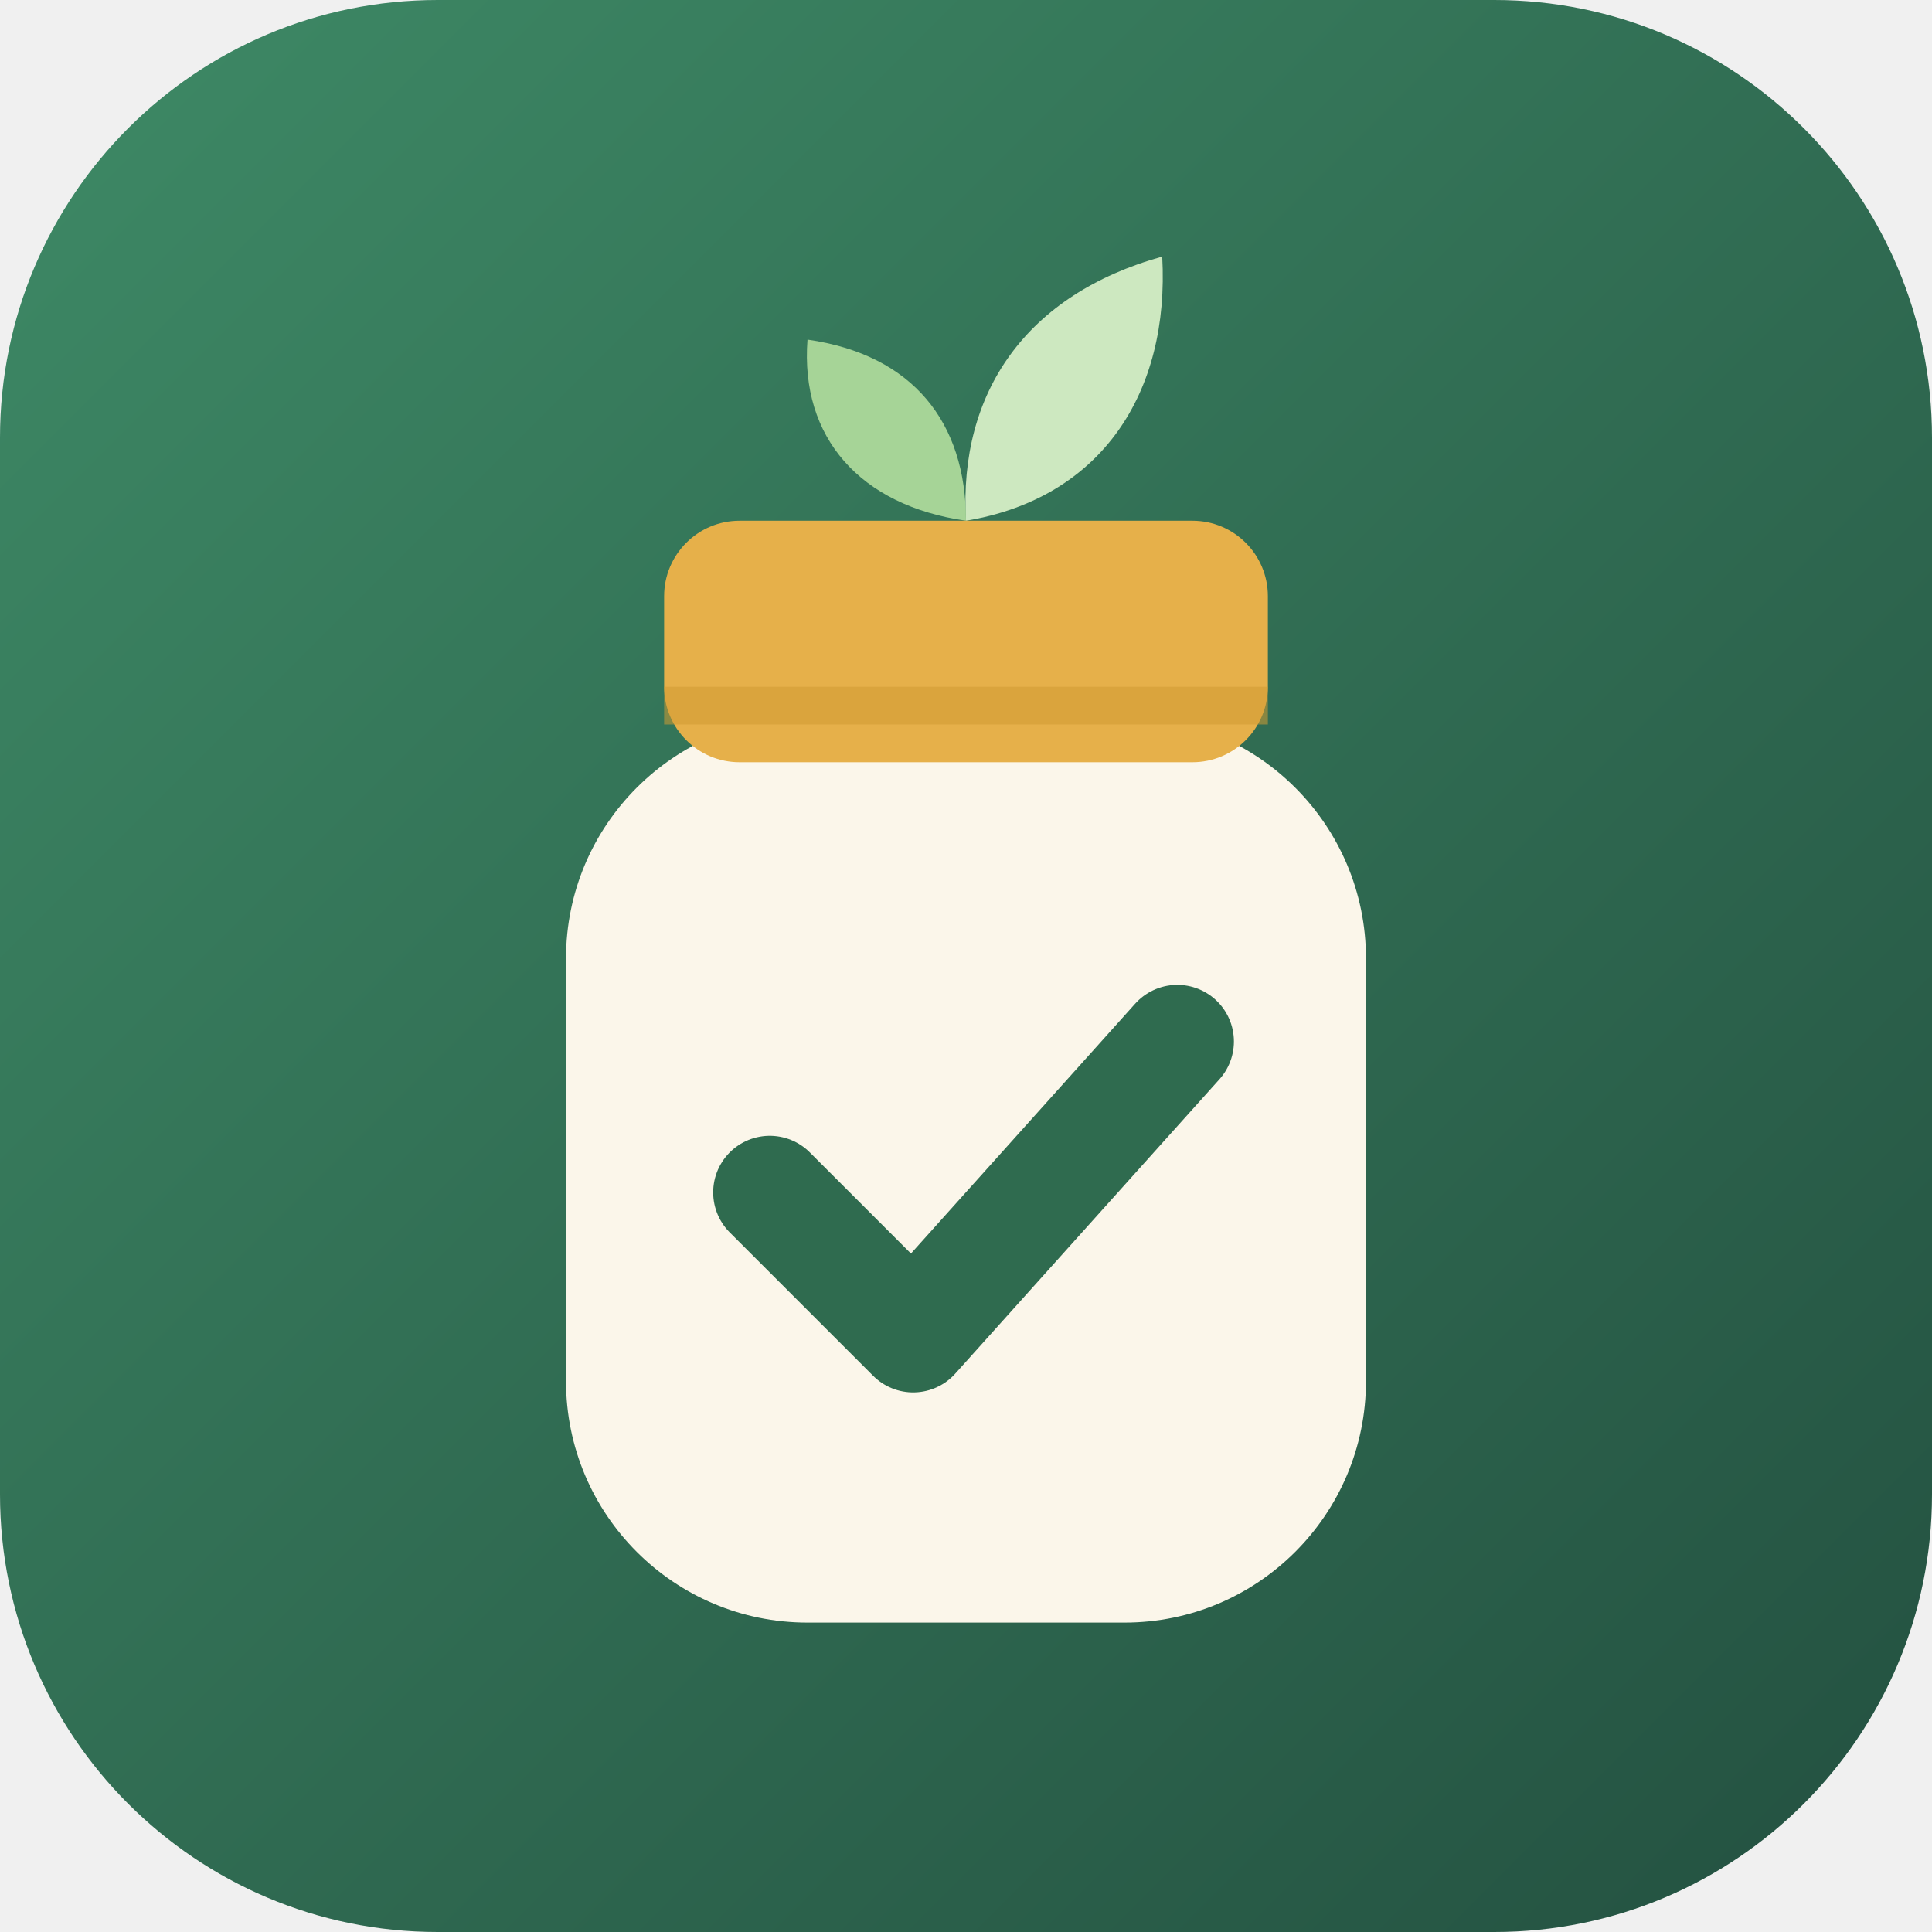
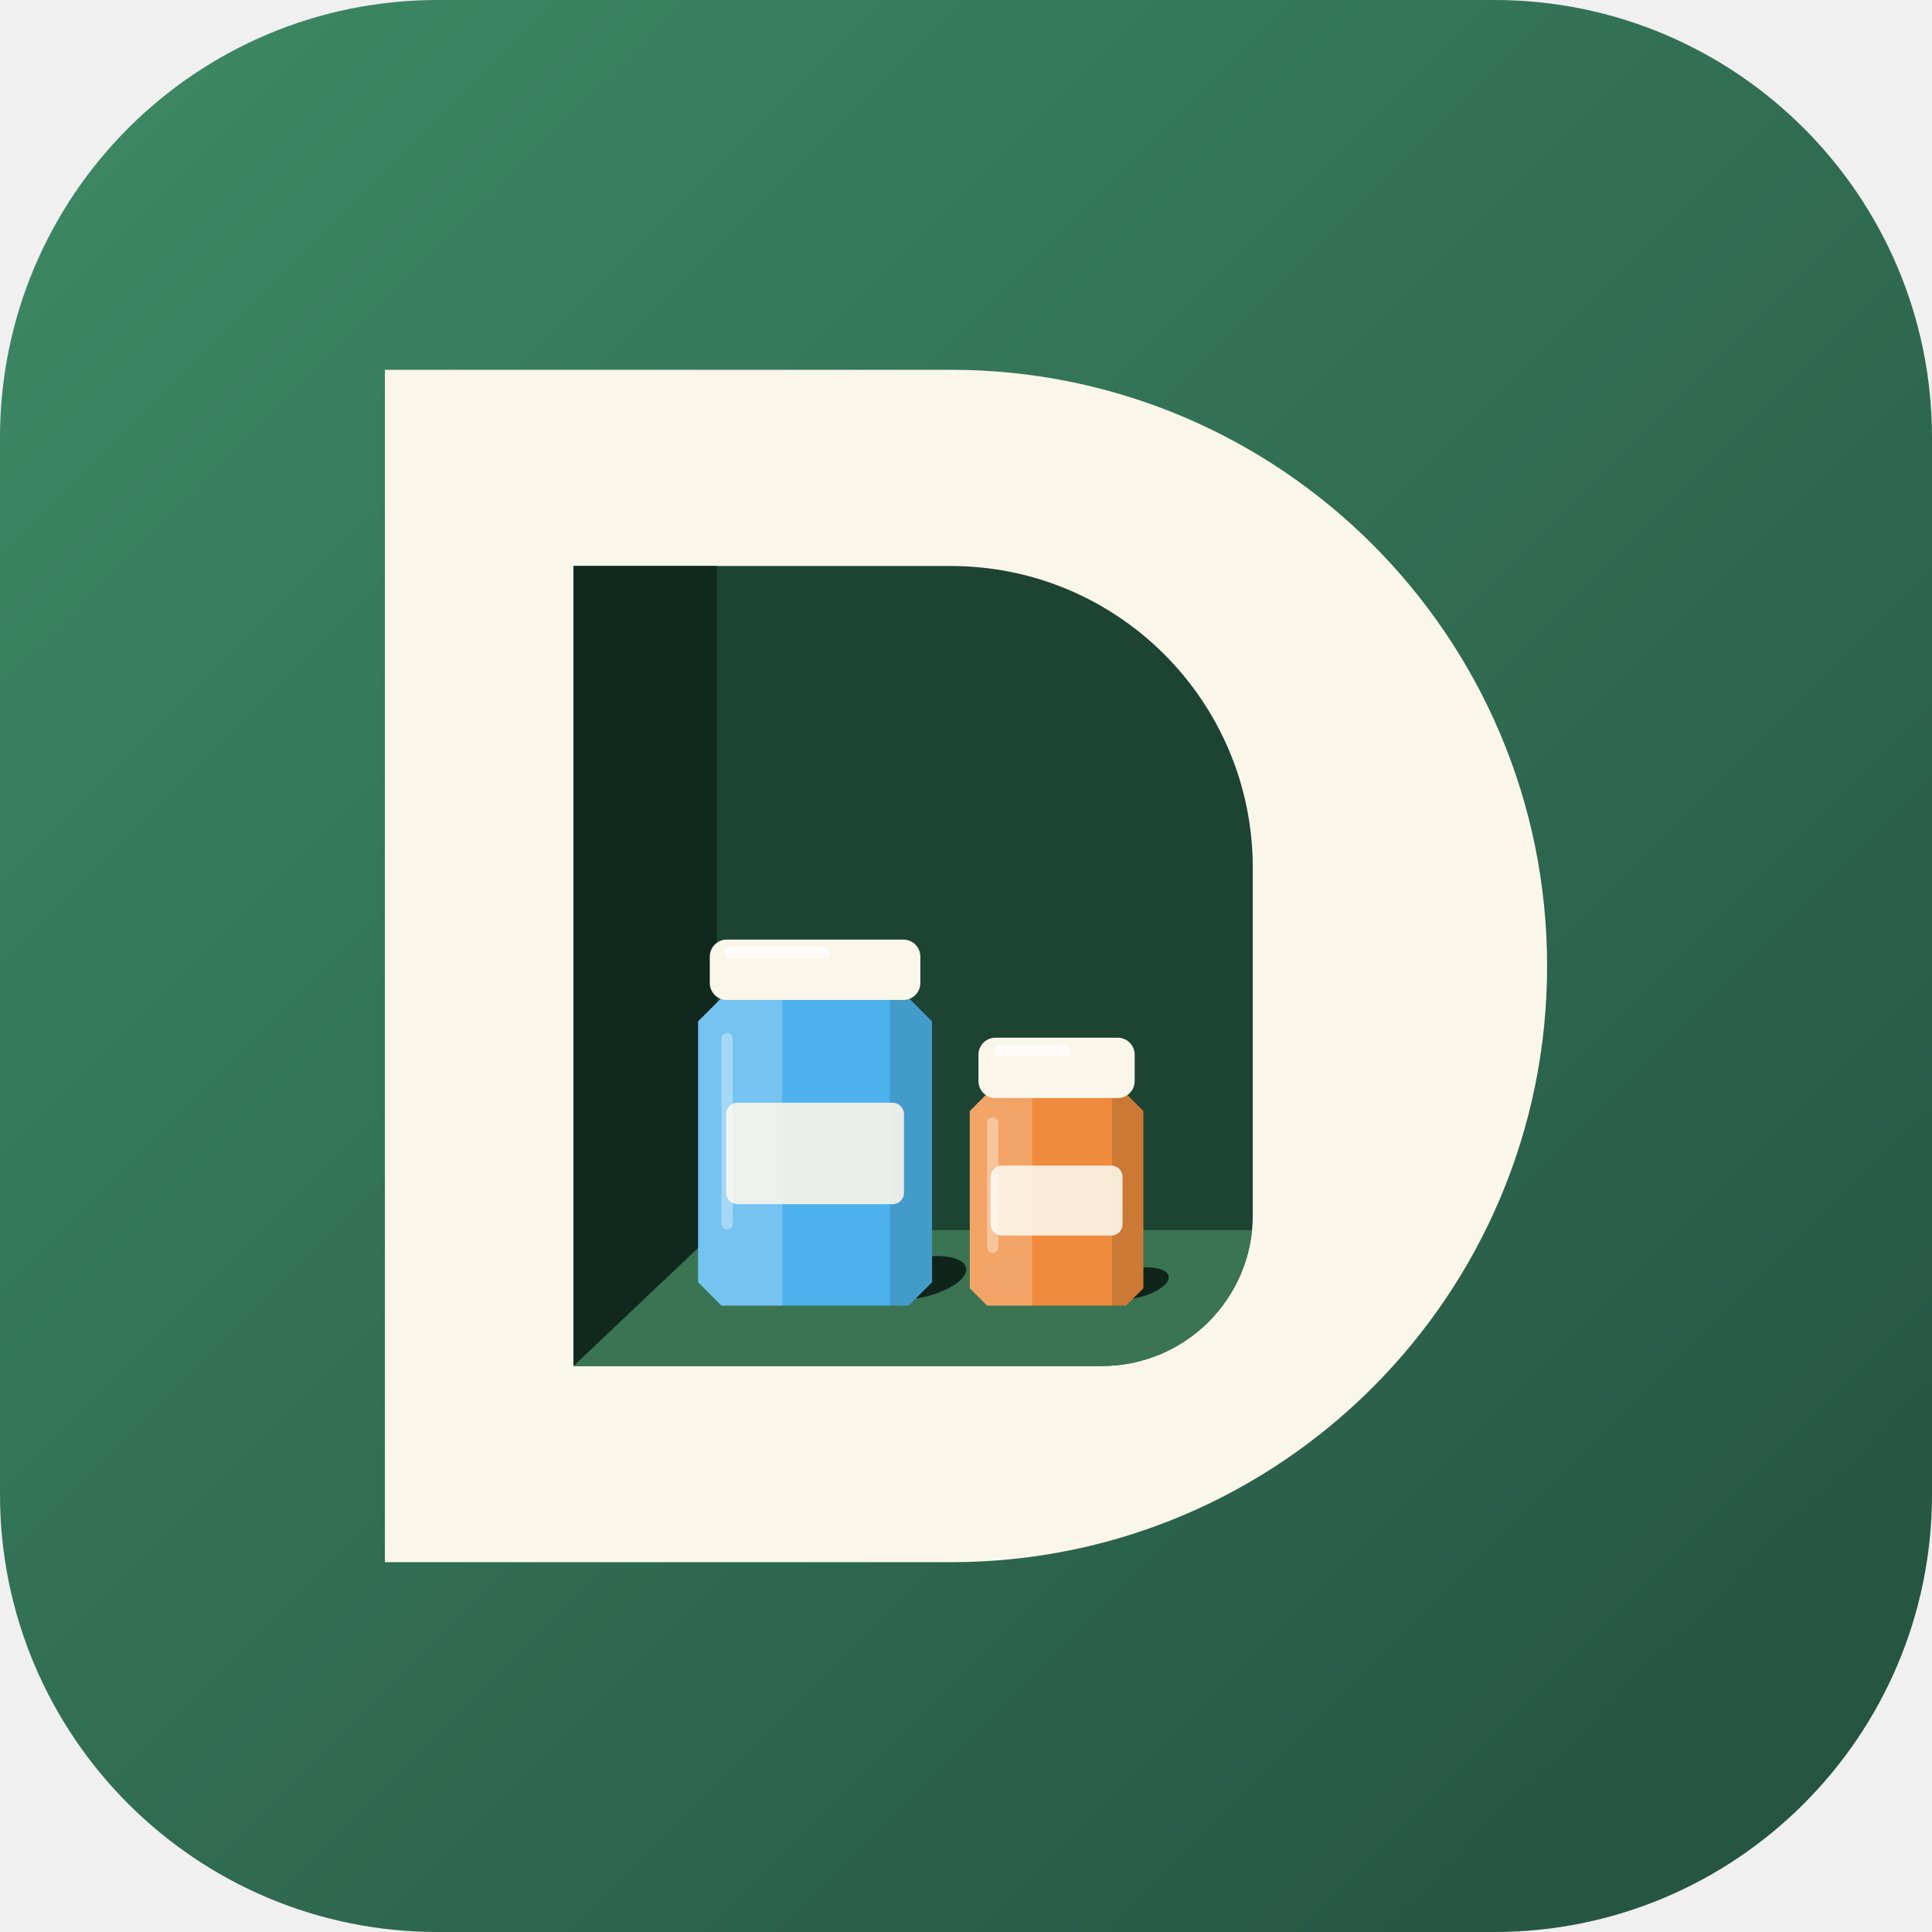
<svg xmlns="http://www.w3.org/2000/svg" viewBox="0 0 512 512">
  <defs>
    <linearGradient id="g" x1="0" y1="0" x2="1" y2="1">
      <stop offset="0" stop-color="#3E8A66" />
      <stop offset="1" stop-color="#235040" />
    </linearGradient>
  </defs>
  <rect width="512" height="512" rx="116" fill="url(#g)" />
-   <path d="M256 138C254 104 272 78 308 68C310 104 292 132 256 138Z" fill="#CDE8C0" />
-   <path d="M256 138C256 112 242 94 214 90C212 116 228 134 256 138Z" fill="#A6D497" />
-   <rect x="150" y="190" width="212" height="240" rx="64" fill="#FBF6EA" />
-   <rect x="176" y="138" width="160" height="64" rx="20" fill="#E6B04A" />
-   <rect x="176" y="182" width="160" height="10" fill="#CF9A33" opacity=".55" />
-   <path d="M204 316L242 354L312 276" fill="none" stroke="#2F6B4F" stroke-width="30" stroke-linecap="round" stroke-linejoin="round" />
+   <g transform="translate(-48 0)">
+     <path d="M150 98H300A158 158 0 0 1 300 414H150Z" fill="#FBF6EA" />
+     <clipPath id="alc">
+       <path d="M200 150H300A80 80 0 0 1 380 230V322A40 40 0 0 1 340 362H200Z" />
+     </clipPath>
+     <clipPath id="flr">
+       <polygon points="200,362 238,326 410,326 410,362" />
+     </clipPath>
+     <g clip-path="url(#alc)">
+       <rect x="200" y="150" width="210" height="212" fill="#1D4333" />
+       <polygon points="200,150 238,150 238,326 200,362" fill="#10281E" />
+       <polygon points="200,362 238,326 410,326 410,362" fill="#3A7452" />
+       <g clip-path="url(#flr)">
+         <ellipse cx="291.28" cy="338.678" rx="13.02" ry="5.27" transform="rotate(-12 291.28 338.6776)" fill="#081811" opacity=".85" />
+         <ellipse cx="348.24" cy="340.18" rx="9.66" ry="3.91" transform="rotate(-12 348.24 340.1802)" fill="#081811" opacity=".85" />
+       </g>
+     </g>
+     <polygon points="241.68,262 286.32,262 295,270.68 295,339.8 288.8,346 239.2,346 233,339.8 233,270.68" fill="#4DB2EC" />
+     <polygon points="241.68,262 255.32,262 255.32,346 239.2,346 233,339.8 233,270.68" fill="#fff" opacity=".22" />
+     <polygon points="283.84,262 286.32,262 295,270.68 295,339.8 288.8,346 283.84,346" fill="#0B1F16" opacity=".16" />
+     <rect x="240.44" y="292.24" width="47.12" height="26.88" rx="3" fill="#FBF6EA" opacity=".9" />
+     <rect x="236.1" y="249" width="55.8" height="16" rx="4.5" fill="#FBF6EA" />
+     <rect x="240.1" y="251" width="27.9" height="3" rx="1.5" fill="#fff" opacity=".7" />
+     <rect x="239.2" y="273.76" width="3" height="52.08" rx="1.5" fill="#fff" opacity=".35" />
+     <polygon points="311.44,288 344.56,288 351,294.44 351,341.4 346.4,346 309.6,346 305,341.4 305,294.44" fill="#F08A3C" />
+     <polygon points="311.44,288 321.56,288 321.56,346 309.6,346 305,341.4 305,294.44" fill="#fff" opacity=".22" />
+     <polygon points="342.72,288 344.56,288 351,294.44 351,341.4 346.4,346 342.72,346" fill="#0B1F16" opacity=".16" />
+     <rect x="310.52" y="308.88" width="34.96" height="18.56" rx="3" fill="#FBF6EA" opacity=".9" />
+     <rect x="307.3" y="275" width="41.4" height="16" rx="4.5" fill="#FBF6EA" />
+     <rect x="311.3" y="277" width="20.7" height="3" rx="1.5" fill="#fff" opacity=".7" />
+     <rect x="309.6" y="296.12" width="3" height="35.96" rx="1.5" fill="#fff" opacity=".35" />
+   </g>
</svg>
